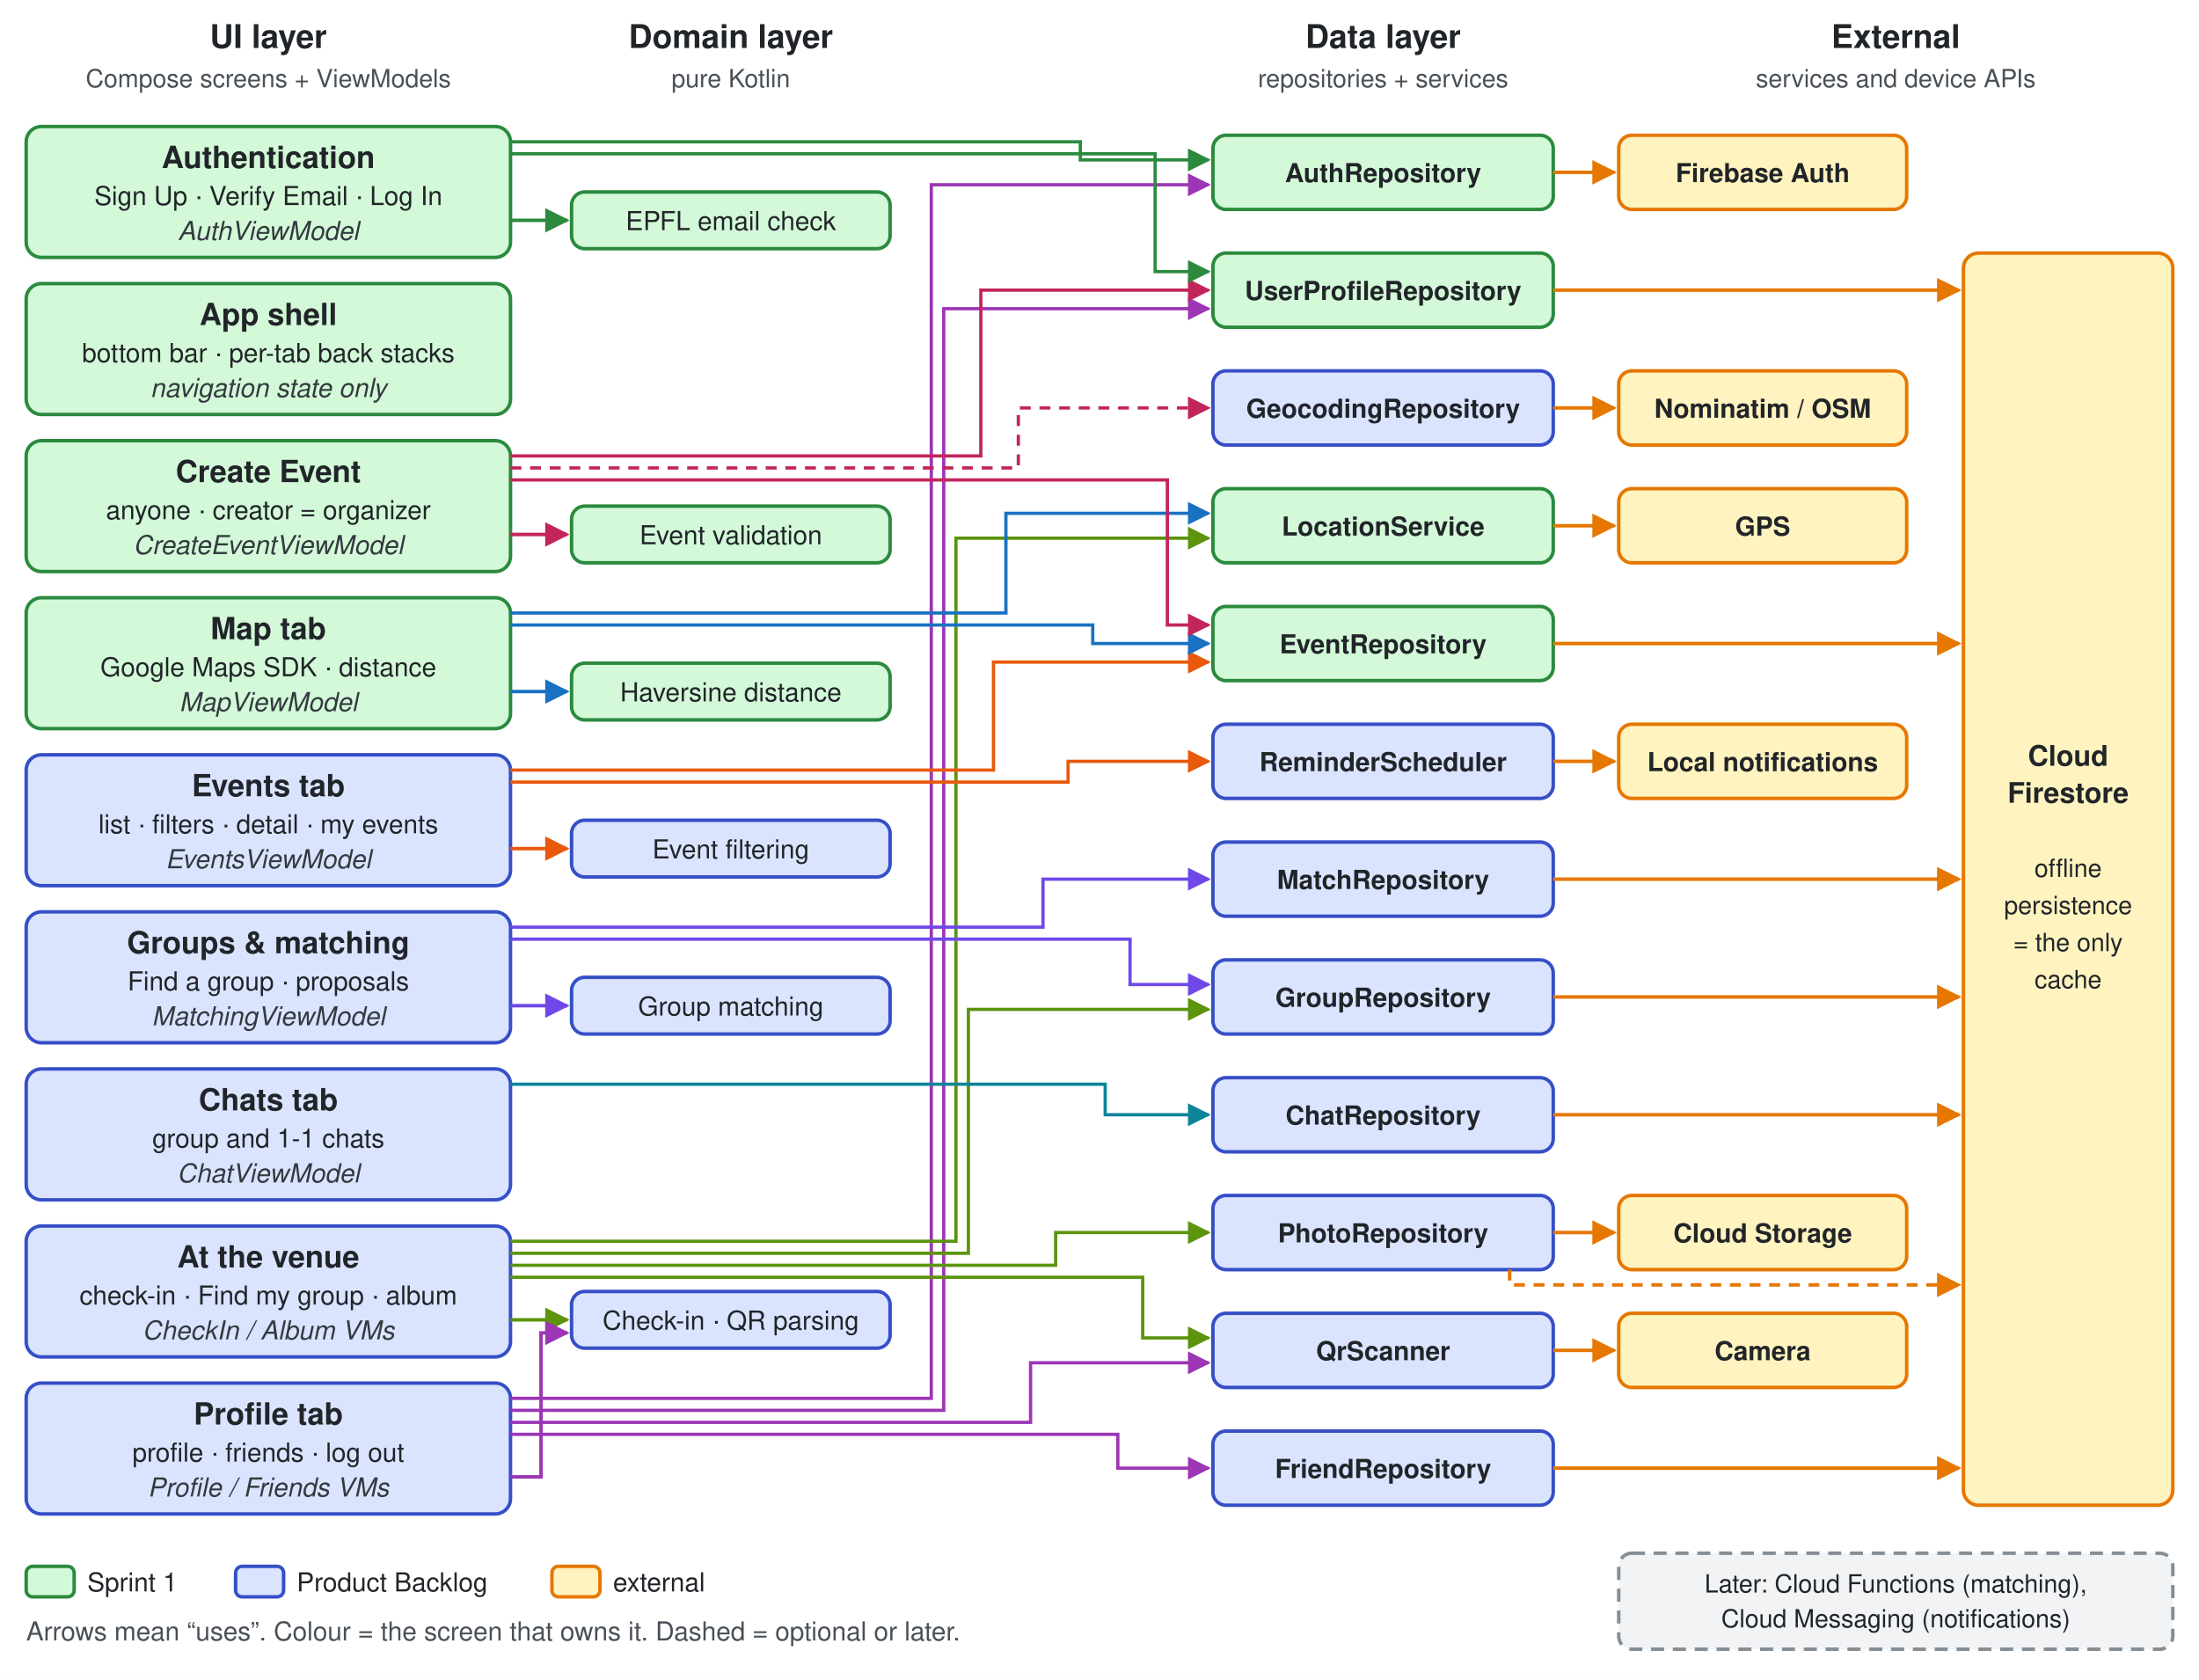
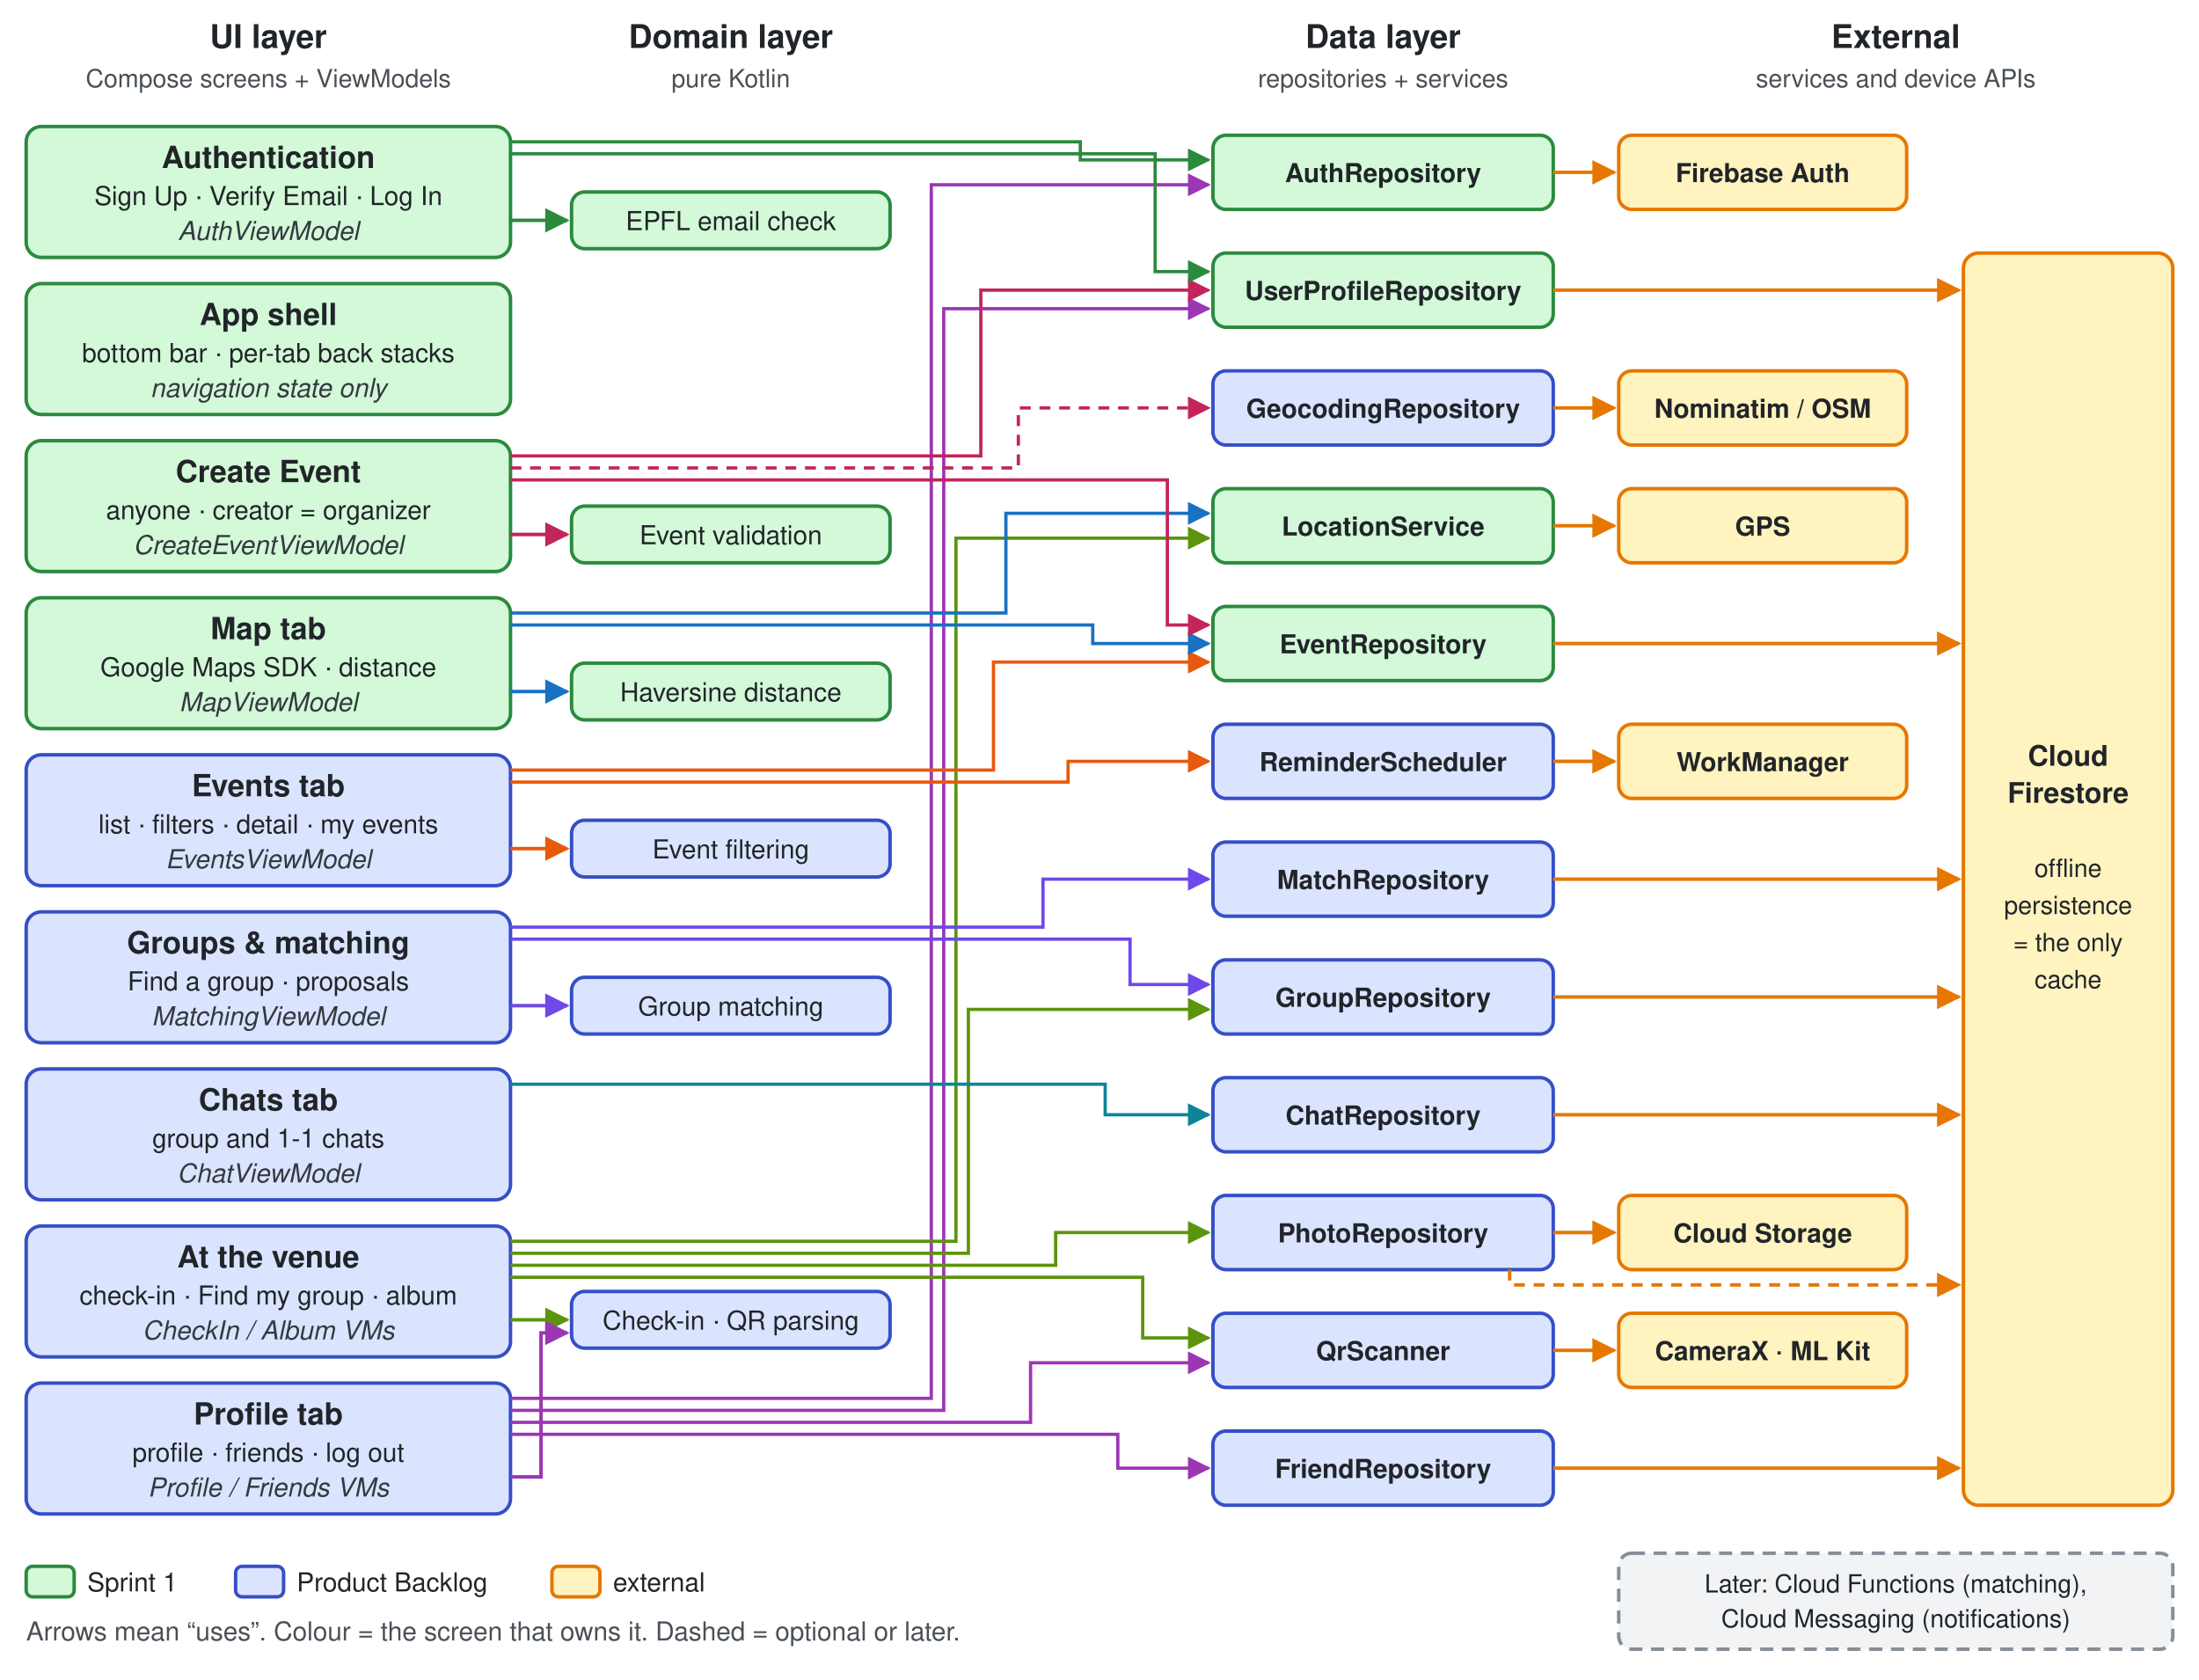
<svg xmlns="http://www.w3.org/2000/svg" width="1008" height="770" viewBox="0 0 1008 770" font-family="Segoe UI, Helvetica, Arial, sans-serif">
  <defs>
    <marker id="m0" viewBox="0 0 10 10" refX="9" refY="5" markerWidth="7" markerHeight="7" orient="auto">
      <path d="M0,0 L10,5 L0,10 z" fill="#2b8a3e" />
    </marker>
    <marker id="m1" viewBox="0 0 10 10" refX="9" refY="5" markerWidth="7" markerHeight="7" orient="auto">
      <path d="M0,0 L10,5 L0,10 z" fill="#555" />
    </marker>
    <marker id="m2" viewBox="0 0 10 10" refX="9" refY="5" markerWidth="7" markerHeight="7" orient="auto">
      <path d="M0,0 L10,5 L0,10 z" fill="#c2255c" />
    </marker>
    <marker id="m3" viewBox="0 0 10 10" refX="9" refY="5" markerWidth="7" markerHeight="7" orient="auto">
      <path d="M0,0 L10,5 L0,10 z" fill="#1971c2" />
    </marker>
    <marker id="m4" viewBox="0 0 10 10" refX="9" refY="5" markerWidth="7" markerHeight="7" orient="auto">
      <path d="M0,0 L10,5 L0,10 z" fill="#e8590c" />
    </marker>
    <marker id="m5" viewBox="0 0 10 10" refX="9" refY="5" markerWidth="7" markerHeight="7" orient="auto">
      <path d="M0,0 L10,5 L0,10 z" fill="#7048e8" />
    </marker>
    <marker id="m6" viewBox="0 0 10 10" refX="9" refY="5" markerWidth="7" markerHeight="7" orient="auto">
      <path d="M0,0 L10,5 L0,10 z" fill="#0c8599" />
    </marker>
    <marker id="m7" viewBox="0 0 10 10" refX="9" refY="5" markerWidth="7" markerHeight="7" orient="auto">
      <path d="M0,0 L10,5 L0,10 z" fill="#5c940d" />
    </marker>
    <marker id="m8" viewBox="0 0 10 10" refX="9" refY="5" markerWidth="7" markerHeight="7" orient="auto">
      <path d="M0,0 L10,5 L0,10 z" fill="#9c36b5" />
    </marker>
    <marker id="mx" viewBox="0 0 10 10" refX="9" refY="5" markerWidth="7" markerHeight="7" orient="auto">
      <path d="M0,0 L10,5 L0,10 z" fill="#e67700" />
    </marker>
  </defs>
  <rect width="1008" height="770" fill="#ffffff" />
  <text x="123.0" y="22" font-size="15" font-weight="700" font-style="normal" text-anchor="middle" fill="#212529">UI layer</text>
  <text x="123.0" y="40" font-size="11.5" font-weight="400" font-style="normal" text-anchor="middle" fill="#495057">Compose screens + ViewModels</text>
  <text x="335.0" y="22" font-size="15" font-weight="700" font-style="normal" text-anchor="middle" fill="#212529">Domain layer</text>
  <text x="335.0" y="40" font-size="11.5" font-weight="400" font-style="normal" text-anchor="middle" fill="#495057">pure Kotlin</text>
  <text x="634.0" y="22" font-size="15" font-weight="700" font-style="normal" text-anchor="middle" fill="#212529">Data layer</text>
  <text x="634.0" y="40" font-size="11.5" font-weight="400" font-style="normal" text-anchor="middle" fill="#495057">repositories + services</text>
  <text x="869.0" y="22" font-size="15" font-weight="700" font-style="normal" text-anchor="middle" fill="#212529">External</text>
  <text x="869.0" y="40" font-size="11.5" font-weight="400" font-style="normal" text-anchor="middle" fill="#495057">services and device APIs</text>
  <rect x="12" y="58" width="222" height="60" rx="7" fill="#d3f9d8" stroke="#2b8a3e" stroke-width="1.6" />
  <text x="123.0" y="77" font-size="14" font-weight="700" font-style="normal" text-anchor="middle" fill="#212529">Authentication</text>
  <text x="123.0" y="94" font-size="12" font-weight="400" font-style="normal" text-anchor="middle" fill="#212529">Sign Up · Verify Email · Log In</text>
  <text x="123.0" y="110" font-size="12" font-weight="400" font-style="italic" text-anchor="middle" fill="#343a40">AuthViewModel</text>
  <rect x="12" y="130" width="222" height="60" rx="7" fill="#d3f9d8" stroke="#2b8a3e" stroke-width="1.6" />
  <text x="123.0" y="149" font-size="14" font-weight="700" font-style="normal" text-anchor="middle" fill="#212529">App shell</text>
  <text x="123.0" y="166" font-size="12" font-weight="400" font-style="normal" text-anchor="middle" fill="#212529">bottom bar · per-tab back stacks</text>
  <text x="123.0" y="182" font-size="12" font-weight="400" font-style="italic" text-anchor="middle" fill="#343a40">navigation state only</text>
  <rect x="12" y="202" width="222" height="60" rx="7" fill="#d3f9d8" stroke="#2b8a3e" stroke-width="1.6" />
  <text x="123.0" y="221" font-size="14" font-weight="700" font-style="normal" text-anchor="middle" fill="#212529">Create Event</text>
  <text x="123.0" y="238" font-size="12" font-weight="400" font-style="normal" text-anchor="middle" fill="#212529">anyone · creator = organizer</text>
  <text x="123.0" y="254" font-size="12" font-weight="400" font-style="italic" text-anchor="middle" fill="#343a40">CreateEventViewModel</text>
  <rect x="12" y="274" width="222" height="60" rx="7" fill="#d3f9d8" stroke="#2b8a3e" stroke-width="1.6" />
  <text x="123.0" y="293" font-size="14" font-weight="700" font-style="normal" text-anchor="middle" fill="#212529">Map tab</text>
  <text x="123.0" y="310" font-size="12" font-weight="400" font-style="normal" text-anchor="middle" fill="#212529">Google Maps SDK · distance</text>
  <text x="123.0" y="326" font-size="12" font-weight="400" font-style="italic" text-anchor="middle" fill="#343a40">MapViewModel</text>
  <rect x="12" y="346" width="222" height="60" rx="7" fill="#dbe4ff" stroke="#364fc7" stroke-width="1.6" />
  <text x="123.0" y="365" font-size="14" font-weight="700" font-style="normal" text-anchor="middle" fill="#212529">Events tab</text>
  <text x="123.0" y="382" font-size="12" font-weight="400" font-style="normal" text-anchor="middle" fill="#212529">list · filters · detail · my events</text>
  <text x="123.0" y="398" font-size="12" font-weight="400" font-style="italic" text-anchor="middle" fill="#343a40">EventsViewModel</text>
  <rect x="12" y="418" width="222" height="60" rx="7" fill="#dbe4ff" stroke="#364fc7" stroke-width="1.6" />
  <text x="123.0" y="437" font-size="14" font-weight="700" font-style="normal" text-anchor="middle" fill="#212529">Groups &amp; matching</text>
  <text x="123.0" y="454" font-size="12" font-weight="400" font-style="normal" text-anchor="middle" fill="#212529">Find a group · proposals</text>
  <text x="123.0" y="470" font-size="12" font-weight="400" font-style="italic" text-anchor="middle" fill="#343a40">MatchingViewModel</text>
  <rect x="12" y="490" width="222" height="60" rx="7" fill="#dbe4ff" stroke="#364fc7" stroke-width="1.6" />
  <text x="123.0" y="509" font-size="14" font-weight="700" font-style="normal" text-anchor="middle" fill="#212529">Chats tab</text>
  <text x="123.0" y="526" font-size="12" font-weight="400" font-style="normal" text-anchor="middle" fill="#212529">group and 1-1 chats</text>
  <text x="123.0" y="542" font-size="12" font-weight="400" font-style="italic" text-anchor="middle" fill="#343a40">ChatViewModel</text>
  <rect x="12" y="562" width="222" height="60" rx="7" fill="#dbe4ff" stroke="#364fc7" stroke-width="1.6" />
  <text x="123.0" y="581" font-size="14" font-weight="700" font-style="normal" text-anchor="middle" fill="#212529">At the venue</text>
  <text x="123.0" y="598" font-size="12" font-weight="400" font-style="normal" text-anchor="middle" fill="#212529">check-in · Find my group · album</text>
  <text x="123.0" y="614" font-size="12" font-weight="400" font-style="italic" text-anchor="middle" fill="#343a40">CheckIn / Album VMs</text>
  <rect x="12" y="634" width="222" height="60" rx="7" fill="#dbe4ff" stroke="#364fc7" stroke-width="1.6" />
  <text x="123.0" y="653" font-size="14" font-weight="700" font-style="normal" text-anchor="middle" fill="#212529">Profile tab</text>
  <text x="123.0" y="670" font-size="12" font-weight="400" font-style="normal" text-anchor="middle" fill="#212529">profile · friends · log out</text>
  <text x="123.0" y="686" font-size="12" font-weight="400" font-style="italic" text-anchor="middle" fill="#343a40">Profile / Friends VMs</text>
  <rect x="262" y="88" width="146" height="26" rx="6" fill="#d3f9d8" stroke="#2b8a3e" stroke-width="1.6" />
  <text x="335.0" y="105.5" font-size="12" font-weight="400" font-style="normal" text-anchor="middle" fill="#212529">EPFL email check</text>
  <line x1="234" y1="101.0" x2="260" y2="101.0" stroke="#2b8a3e" stroke-width="1.6" marker-end="url(#m0)" />
  <rect x="262" y="232" width="146" height="26" rx="6" fill="#d3f9d8" stroke="#2b8a3e" stroke-width="1.6" />
  <text x="335.0" y="249.5" font-size="12" font-weight="400" font-style="normal" text-anchor="middle" fill="#212529">Event validation</text>
  <line x1="234" y1="245.0" x2="260" y2="245.0" stroke="#c2255c" stroke-width="1.6" marker-end="url(#m2)" />
  <rect x="262" y="304" width="146" height="26" rx="6" fill="#d3f9d8" stroke="#2b8a3e" stroke-width="1.6" />
  <text x="335.0" y="321.5" font-size="12" font-weight="400" font-style="normal" text-anchor="middle" fill="#212529">Haversine distance</text>
  <line x1="234" y1="317.0" x2="260" y2="317.0" stroke="#1971c2" stroke-width="1.6" marker-end="url(#m3)" />
  <rect x="262" y="376" width="146" height="26" rx="6" fill="#dbe4ff" stroke="#364fc7" stroke-width="1.6" />
  <text x="335.0" y="393.5" font-size="12" font-weight="400" font-style="normal" text-anchor="middle" fill="#212529">Event filtering</text>
  <line x1="234" y1="389.0" x2="260" y2="389.0" stroke="#e8590c" stroke-width="1.6" marker-end="url(#m4)" />
  <rect x="262" y="448" width="146" height="26" rx="6" fill="#dbe4ff" stroke="#364fc7" stroke-width="1.6" />
  <text x="335.0" y="465.5" font-size="12" font-weight="400" font-style="normal" text-anchor="middle" fill="#212529">Group matching</text>
  <line x1="234" y1="461.0" x2="260" y2="461.0" stroke="#7048e8" stroke-width="1.6" marker-end="url(#m5)" />
  <rect x="262" y="592" width="146" height="26" rx="6" fill="#dbe4ff" stroke="#364fc7" stroke-width="1.6" />
  <text x="335.0" y="609.5" font-size="12" font-weight="400" font-style="normal" text-anchor="middle" fill="#212529">Check-in · QR parsing</text>
  <line x1="234" y1="605.0" x2="260" y2="605.0" stroke="#5c940d" stroke-width="1.6" marker-end="url(#m7)" />
  <path d="M234,677.0 H248 V611.0 H260" fill="none" stroke="#9c36b5" stroke-width="1.6" marker-end="url(#m8)" />
  <rect x="556" y="62" width="156" height="34" rx="6" fill="#d3f9d8" stroke="#2b8a3e" stroke-width="1.6" />
  <text x="634.0" y="83.5" font-size="12" font-weight="600" font-style="normal" text-anchor="middle" fill="#212529">AuthRepository</text>
  <rect x="556" y="116" width="156" height="34" rx="6" fill="#d3f9d8" stroke="#2b8a3e" stroke-width="1.6" />
  <text x="634.0" y="137.5" font-size="12" font-weight="600" font-style="normal" text-anchor="middle" fill="#212529">UserProfileRepository</text>
  <rect x="556" y="170" width="156" height="34" rx="6" fill="#dbe4ff" stroke="#364fc7" stroke-width="1.6" />
  <text x="634.0" y="191.5" font-size="12" font-weight="600" font-style="normal" text-anchor="middle" fill="#212529">GeocodingRepository</text>
  <rect x="556" y="224" width="156" height="34" rx="6" fill="#d3f9d8" stroke="#2b8a3e" stroke-width="1.6" />
  <text x="634.0" y="245.5" font-size="12" font-weight="600" font-style="normal" text-anchor="middle" fill="#212529">LocationService</text>
  <rect x="556" y="278" width="156" height="34" rx="6" fill="#d3f9d8" stroke="#2b8a3e" stroke-width="1.6" />
  <text x="634.0" y="299.5" font-size="12" font-weight="600" font-style="normal" text-anchor="middle" fill="#212529">EventRepository</text>
  <rect x="556" y="332" width="156" height="34" rx="6" fill="#dbe4ff" stroke="#364fc7" stroke-width="1.6" />
  <text x="634.0" y="353.5" font-size="12" font-weight="600" font-style="normal" text-anchor="middle" fill="#212529">ReminderScheduler</text>
  <rect x="556" y="386" width="156" height="34" rx="6" fill="#dbe4ff" stroke="#364fc7" stroke-width="1.6" />
  <text x="634.0" y="407.5" font-size="12" font-weight="600" font-style="normal" text-anchor="middle" fill="#212529">MatchRepository</text>
  <rect x="556" y="440" width="156" height="34" rx="6" fill="#dbe4ff" stroke="#364fc7" stroke-width="1.6" />
  <text x="634.0" y="461.5" font-size="12" font-weight="600" font-style="normal" text-anchor="middle" fill="#212529">GroupRepository</text>
  <rect x="556" y="494" width="156" height="34" rx="6" fill="#dbe4ff" stroke="#364fc7" stroke-width="1.6" />
  <text x="634.0" y="515.5" font-size="12" font-weight="600" font-style="normal" text-anchor="middle" fill="#212529">ChatRepository</text>
  <rect x="556" y="548" width="156" height="34" rx="6" fill="#dbe4ff" stroke="#364fc7" stroke-width="1.6" />
  <text x="634.0" y="569.5" font-size="12" font-weight="600" font-style="normal" text-anchor="middle" fill="#212529">PhotoRepository</text>
  <rect x="556" y="602" width="156" height="34" rx="6" fill="#dbe4ff" stroke="#364fc7" stroke-width="1.6" />
  <text x="634.0" y="623.5" font-size="12" font-weight="600" font-style="normal" text-anchor="middle" fill="#212529">QrScanner</text>
  <rect x="556" y="656" width="156" height="34" rx="6" fill="#dbe4ff" stroke="#364fc7" stroke-width="1.6" />
  <text x="634.0" y="677.5" font-size="12" font-weight="600" font-style="normal" text-anchor="middle" fill="#212529">FriendRepository</text>
  <path d="M234,641.0 H426.9 V84.7 H554" fill="none" stroke="#9c36b5" stroke-width="1.5" marker-end="url(#m8)" />
  <path d="M234,646.5 H432.6 V141.5 H554" fill="none" stroke="#9c36b5" stroke-width="1.5" marker-end="url(#m8)" />
  <path d="M234,569.0 H438.2 V246.7 H554" fill="none" stroke="#5c940d" stroke-width="1.5" marker-end="url(#m7)" />
  <path d="M234,574.5 H443.9 V462.7 H554" fill="none" stroke="#5c940d" stroke-width="1.5" marker-end="url(#m7)" />
  <path d="M234,209.0 H449.6 V133.0 H554" fill="none" stroke="#c2255c" stroke-width="1.5" marker-end="url(#m2)" />
  <path d="M234,353.0 H455.4 V303.5 H554" fill="none" stroke="#e8590c" stroke-width="1.5" marker-end="url(#m4)" />
  <path d="M234,281.0 H461.1 V235.3 H554" fill="none" stroke="#1971c2" stroke-width="1.5" marker-end="url(#m3)" />
  <path d="M234,214.5 H466.8 V187.0 H554" fill="none" stroke="#c2255c" stroke-width="1.5" stroke-dasharray="5 4" marker-end="url(#m2)" />
  <path d="M234,652.0 H472.4 V624.7 H554" fill="none" stroke="#9c36b5" stroke-width="1.5" marker-end="url(#m8)" />
  <path d="M234,425.0 H478.1 V403.0 H554" fill="none" stroke="#7048e8" stroke-width="1.5" marker-end="url(#m5)" />
  <path d="M234,580.0 H483.9 V565.0 H554" fill="none" stroke="#5c940d" stroke-width="1.5" marker-end="url(#m7)" />
  <path d="M234,358.5 H489.6 V349.0 H554" fill="none" stroke="#e8590c" stroke-width="1.5" marker-end="url(#m4)" />
  <path d="M234,65.0 H495.2 V73.3 H554" fill="none" stroke="#2b8a3e" stroke-width="1.5" marker-end="url(#m0)" />
  <path d="M234,286.5 H500.9 V295.0 H554" fill="none" stroke="#1971c2" stroke-width="1.5" marker-end="url(#m3)" />
  <path d="M234,497.0 H506.6 V511.0 H554" fill="none" stroke="#0c8599" stroke-width="1.5" marker-end="url(#m6)" />
  <path d="M234,657.5 H512.4 V673.0 H554" fill="none" stroke="#9c36b5" stroke-width="1.5" marker-end="url(#m8)" />
  <path d="M234,430.5 H518.0 V451.3 H554" fill="none" stroke="#7048e8" stroke-width="1.5" marker-end="url(#m5)" />
  <path d="M234,585.5 H523.8 V613.3 H554" fill="none" stroke="#5c940d" stroke-width="1.5" marker-end="url(#m7)" />
  <path d="M234,70.5 H529.5 V124.5 H554" fill="none" stroke="#2b8a3e" stroke-width="1.5" marker-end="url(#m0)" />
  <path d="M234,220.0 H535.1 V286.5 H554" fill="none" stroke="#c2255c" stroke-width="1.5" marker-end="url(#m2)" />
  <rect x="742" y="62" width="132" height="34" rx="6" fill="#fff3bf" stroke="#e67700" stroke-width="1.6" />
  <text x="808.0" y="83.5" font-size="12" font-weight="600" font-style="normal" text-anchor="middle" fill="#212529">Firebase Auth</text>
  <line x1="712" y1="79.0" x2="740" y2="79.0" stroke="#e67700" stroke-width="1.6" marker-end="url(#mx)" />
  <rect x="742" y="170" width="132" height="34" rx="6" fill="#fff3bf" stroke="#e67700" stroke-width="1.6" />
  <text x="808.0" y="191.5" font-size="12" font-weight="600" font-style="normal" text-anchor="middle" fill="#212529">Nominatim / OSM</text>
  <line x1="712" y1="187.0" x2="740" y2="187.0" stroke="#e67700" stroke-width="1.6" marker-end="url(#mx)" />
  <rect x="742" y="224" width="132" height="34" rx="6" fill="#fff3bf" stroke="#e67700" stroke-width="1.6" />
  <text x="808.0" y="245.5" font-size="12" font-weight="600" font-style="normal" text-anchor="middle" fill="#212529">GPS</text>
  <line x1="712" y1="241.0" x2="740" y2="241.0" stroke="#e67700" stroke-width="1.6" marker-end="url(#mx)" />
  <rect x="742" y="332" width="132" height="34" rx="6" fill="#fff3bf" stroke="#e67700" stroke-width="1.6" />
-   <text x="808.0" y="353.5" font-size="12" font-weight="600" font-style="normal" text-anchor="middle" fill="#212529">Local notifications</text>
+   <text x="808.0" y="353.5" font-size="12" font-weight="600" font-style="normal" text-anchor="middle" fill="#212529">WorkManager</text>
  <line x1="712" y1="349.0" x2="740" y2="349.0" stroke="#e67700" stroke-width="1.6" marker-end="url(#mx)" />
  <rect x="742" y="548" width="132" height="34" rx="6" fill="#fff3bf" stroke="#e67700" stroke-width="1.6" />
  <text x="808.0" y="569.5" font-size="12" font-weight="600" font-style="normal" text-anchor="middle" fill="#212529">Cloud Storage</text>
  <line x1="712" y1="565.0" x2="740" y2="565.0" stroke="#e67700" stroke-width="1.6" marker-end="url(#mx)" />
  <rect x="742" y="602" width="132" height="34" rx="6" fill="#fff3bf" stroke="#e67700" stroke-width="1.6" />
-   <text x="808.0" y="623.5" font-size="12" font-weight="600" font-style="normal" text-anchor="middle" fill="#212529">Camera</text>
+   <text x="808.0" y="623.5" font-size="12" font-weight="600" font-style="normal" text-anchor="middle" fill="#212529">CameraX · ML Kit</text>
  <line x1="712" y1="619.0" x2="740" y2="619.0" stroke="#e67700" stroke-width="1.6" marker-end="url(#mx)" />
  <rect x="900" y="116" width="96" height="574" rx="7" fill="#fff3bf" stroke="#e67700" stroke-width="1.6" />
  <text x="948.0" y="351.0" font-size="13" font-weight="700" font-style="normal" text-anchor="middle" fill="#212529">Cloud</text>
  <text x="948.0" y="368.0" font-size="13" font-weight="700" font-style="normal" text-anchor="middle" fill="#212529">Firestore</text>
  <text x="948.0" y="385.0" font-size="11.5" font-weight="400" font-style="normal" text-anchor="middle" fill="#212529" />
  <text x="948.0" y="402.0" font-size="11.5" font-weight="400" font-style="normal" text-anchor="middle" fill="#212529">offline</text>
  <text x="948.0" y="419.0" font-size="11.5" font-weight="400" font-style="normal" text-anchor="middle" fill="#212529">persistence</text>
  <text x="948.0" y="436.0" font-size="11.5" font-weight="400" font-style="normal" text-anchor="middle" fill="#212529">= the only</text>
  <text x="948.0" y="453.0" font-size="11.5" font-weight="400" font-style="normal" text-anchor="middle" fill="#212529">cache</text>
  <line x1="712" y1="133.0" x2="898" y2="133.0" stroke="#e67700" stroke-width="1.6" marker-end="url(#mx)" />
  <line x1="712" y1="295.0" x2="898" y2="295.0" stroke="#e67700" stroke-width="1.6" marker-end="url(#mx)" />
  <line x1="712" y1="403.0" x2="898" y2="403.0" stroke="#e67700" stroke-width="1.6" marker-end="url(#mx)" />
  <line x1="712" y1="457.0" x2="898" y2="457.0" stroke="#e67700" stroke-width="1.6" marker-end="url(#mx)" />
  <line x1="712" y1="511.0" x2="898" y2="511.0" stroke="#e67700" stroke-width="1.6" marker-end="url(#mx)" />
  <line x1="712" y1="673.0" x2="898" y2="673.0" stroke="#e67700" stroke-width="1.6" marker-end="url(#mx)" />
  <path d="M692,582 V589 H898" fill="none" stroke="#e67700" stroke-width="1.6" stroke-dasharray="5 4" marker-end="url(#mx)" />
  <rect x="742" y="712" width="254" height="44" rx="6" fill="#f1f3f5" stroke="#868e96" stroke-width="1.6" stroke-dasharray="6 4" />
  <text x="869.0" y="730" font-size="11.5" font-weight="400" font-style="normal" text-anchor="middle" fill="#212529">Later: Cloud Functions (matching),</text>
  <text x="869.0" y="746" font-size="11.5" font-weight="400" font-style="normal" text-anchor="middle" fill="#212529">Cloud Messaging (notifications)</text>
  <rect x="12" y="718" width="22" height="14" rx="3" fill="#d3f9d8" stroke="#2b8a3e" stroke-width="1.6" />
  <text x="40" y="729.5" font-size="12" font-weight="400" font-style="normal" text-anchor="start" fill="#212529">Sprint 1</text>
  <rect x="108" y="718" width="22" height="14" rx="3" fill="#dbe4ff" stroke="#364fc7" stroke-width="1.6" />
  <text x="136" y="729.5" font-size="12" font-weight="400" font-style="normal" text-anchor="start" fill="#212529">Product Backlog</text>
  <rect x="253" y="718" width="22" height="14" rx="3" fill="#fff3bf" stroke="#e67700" stroke-width="1.6" />
  <text x="281" y="729.5" font-size="12" font-weight="400" font-style="normal" text-anchor="start" fill="#212529">external</text>
  <text x="12" y="752" font-size="12" font-weight="400" font-style="normal" text-anchor="start" fill="#495057">Arrows mean “uses”. Colour = the screen that owns it. Dashed = optional or later.</text>
</svg>
